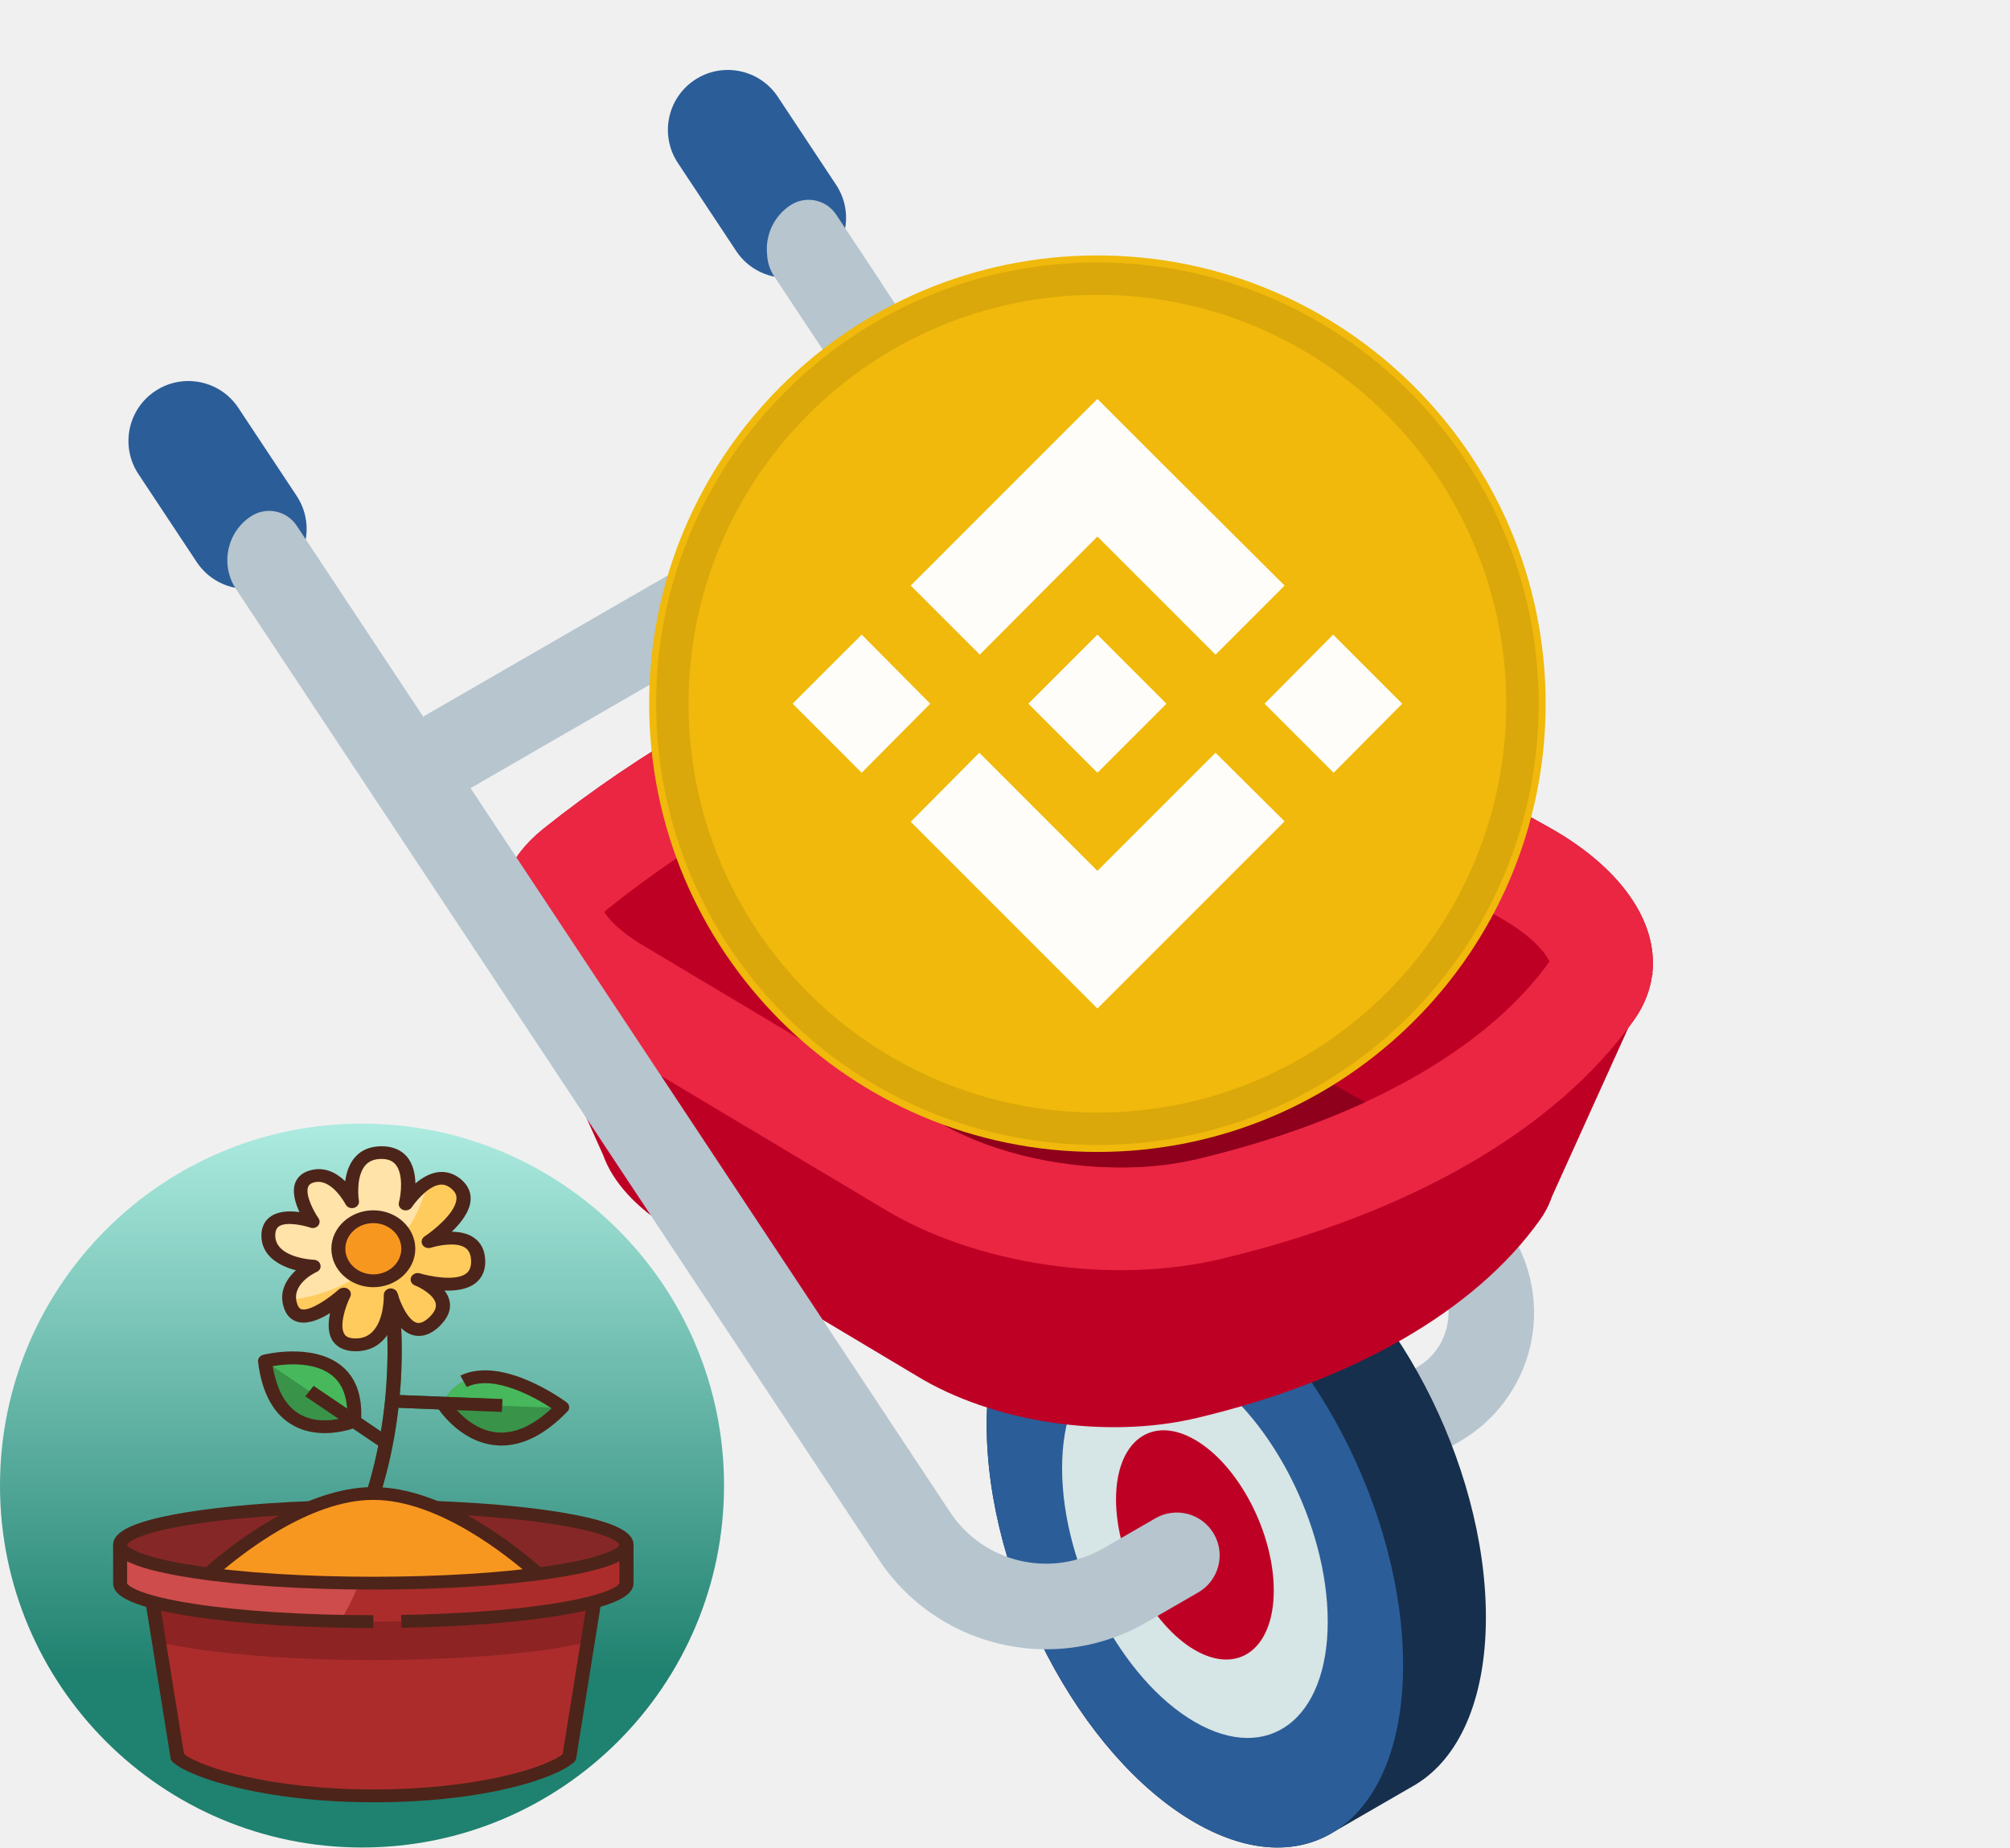
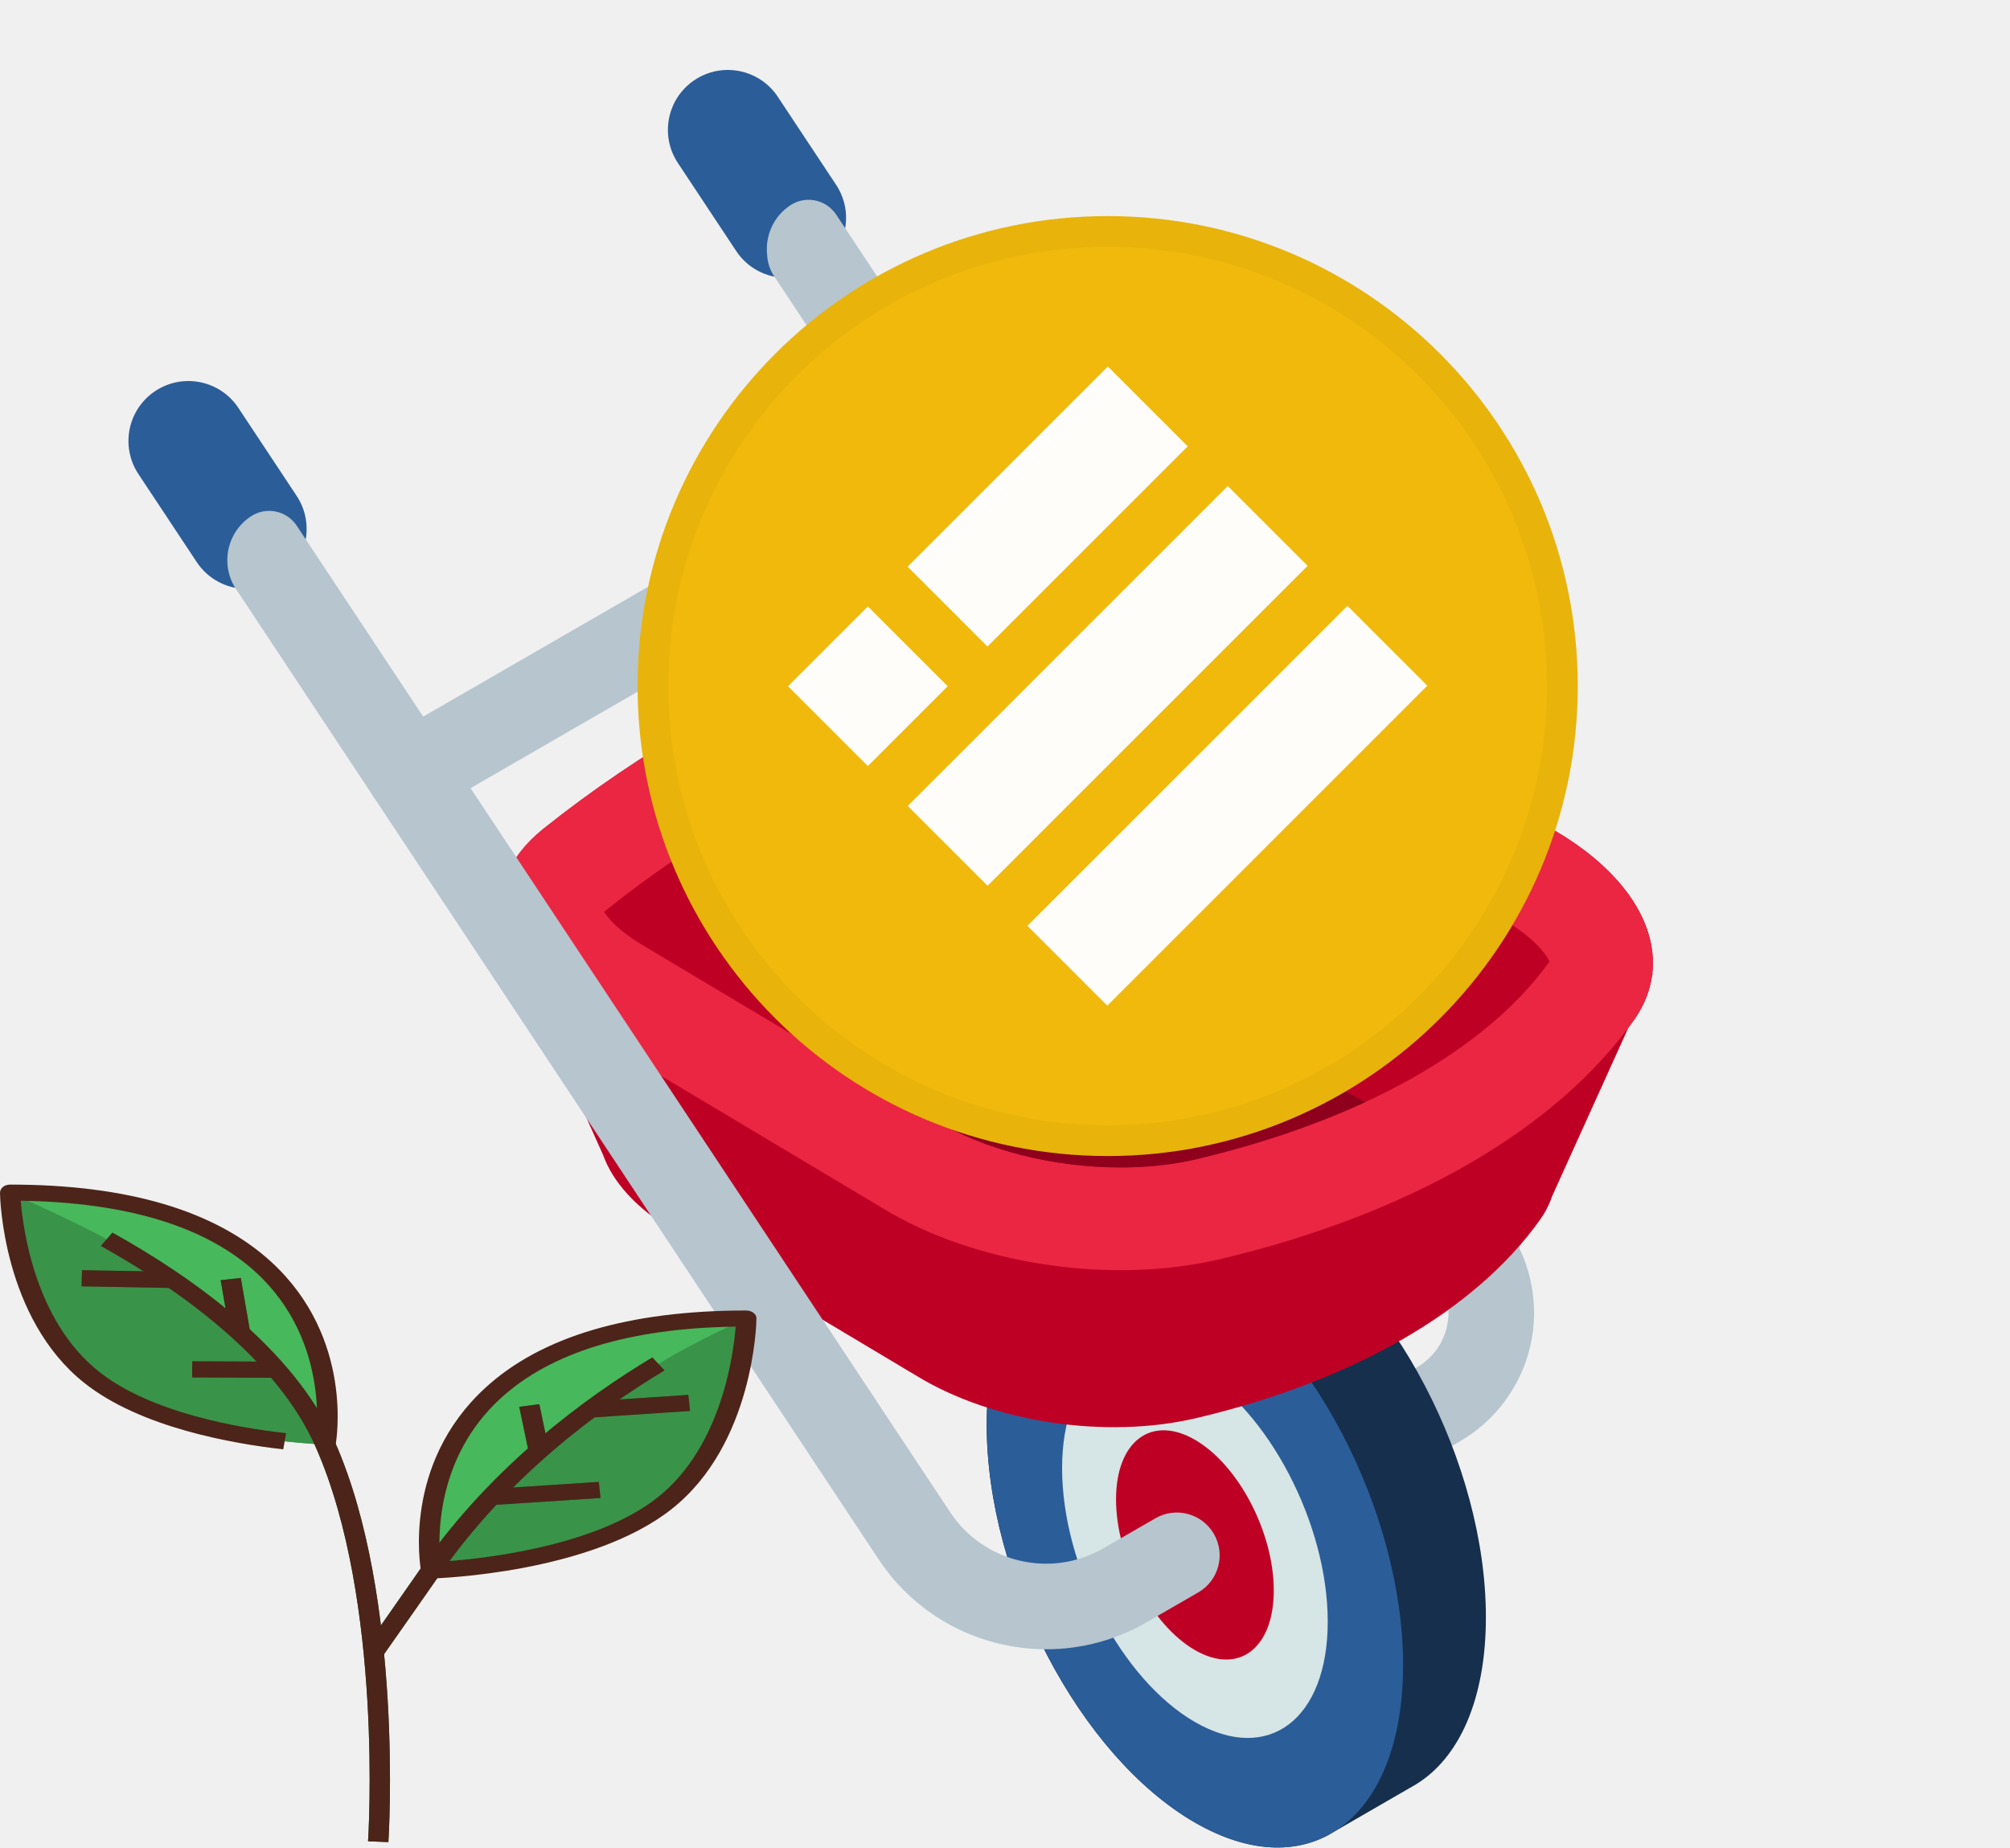
<svg xmlns="http://www.w3.org/2000/svg" width="186" height="171" viewBox="0 0 186 171" fill="none">
  <g clip-path="url(#clip0)">
-     <g clip-path="url(#clip1)">
-       <path d="M72.752 25.716C70.953 25.716 69.19 24.843 68.124 23.232L62.729 15.085C61.037 12.531 61.736 9.089 64.29 7.397C66.844 5.706 70.285 6.405 71.976 8.959L77.37 17.105C79.061 19.659 78.364 23.101 75.81 24.793C74.868 25.417 73.803 25.716 72.752 25.716Z" fill="#2B5D99" />
-       <path d="M139.67 113.896L81.588 26.243L81.598 26.237L77.379 19.865C76.444 18.454 74.542 18.068 73.132 19.003C71.568 20.038 70.802 21.823 70.986 23.569C71.019 24.26 71.227 24.95 71.637 25.569L133.068 118.274C133.967 119.63 134.257 121.249 133.884 122.833C133.511 124.417 132.531 125.738 131.122 126.551L110.27 138.594C108.375 139.687 107.726 142.111 108.819 144.006C109.553 145.277 110.885 145.987 112.254 145.987C112.925 145.987 113.607 145.816 114.23 145.456L135.083 133.413C138.356 131.523 140.731 128.328 141.595 124.647C142.461 120.966 141.76 117.048 139.67 113.896V113.896Z" fill="#B6C5CE" />
-       <path d="M22.833 54.508C21.035 54.508 19.272 53.636 18.204 52.024L12.809 43.878C11.118 41.323 11.818 37.882 14.37 36.19C16.925 34.499 20.366 35.198 22.056 37.751L27.451 45.897C29.143 48.452 28.444 51.894 25.89 53.586C24.948 54.21 23.885 54.508 22.833 54.508Z" fill="#2B5D99" />
-       <path d="M137.501 149.686C137.501 135.496 128.875 119.009 118.235 112.865C113.234 109.977 108.679 109.888 105.254 112.077V112.075L97.673 116.456L97.676 116.458C93.765 118.901 91.306 124.29 91.306 131.867C91.306 146.057 99.931 162.542 110.571 168.688C115.245 171.385 119.528 171.64 122.863 169.876L122.862 169.878L131.07 165.133H131.063C135.013 162.708 137.501 157.304 137.501 149.686V149.686Z" fill="#162F4D" />
-       <path d="M129.838 154.12C129.838 168.31 121.213 174.832 110.572 168.688C99.932 162.542 91.306 146.057 91.306 131.867C91.306 117.676 99.932 111.153 110.572 117.299C121.213 123.443 129.838 139.928 129.838 154.12Z" fill="#2B5D99" />
-       <path d="M122.865 150.09C122.865 159.144 117.362 163.305 110.574 159.385C103.785 155.465 98.283 144.947 98.283 135.895C98.283 126.842 103.786 122.681 110.574 126.601C117.362 130.521 122.865 141.037 122.865 150.09V150.09Z" fill="#D6E5E5" />
-       <path d="M117.871 147.208C117.871 152.583 114.605 155.055 110.574 152.726C106.543 150.399 103.275 144.154 103.275 138.778C103.275 133.402 106.543 130.932 110.574 133.259C114.605 135.587 117.871 141.832 117.871 147.208V147.208Z" fill="#BF0025" />
-       <path d="M152.958 90.093L152.899 90.09C153.445 85.274 149.902 80.146 143.023 76.399L114.726 60.601C105.172 55.399 91.449 54.418 82.199 58.275C69.909 63.403 59.172 69.604 50.293 76.702C47.015 79.322 45.759 82.565 46.39 85.84H46.389L46.39 85.841C46.667 87.28 47.31 88.725 48.305 90.125L55.821 106.932C56.692 109.36 58.805 111.755 62.085 113.764L84.801 127.333C91.867 131.66 102.352 133.239 110.76 131.242C125.294 127.787 136.523 121.303 142.504 112.909C142.924 112.32 143.25 111.714 143.49 111.096L143.493 111.089C143.532 110.986 143.567 110.882 143.602 110.779L150.687 95.116C150.851 94.897 151.015 94.677 151.173 94.456C152.125 93.122 152.682 91.713 152.876 90.273L152.958 90.093Z" fill="#BF0025" />
-       <path d="M50.293 76.702C43.612 82.043 45.311 89.967 54.32 95.484L81.677 111.826C90.188 117.039 102.815 118.939 112.941 116.534C130.446 112.374 143.971 104.564 151.173 94.455C155.34 88.608 152.047 81.315 143.023 76.399L114.724 60.601C105.172 55.399 91.448 54.418 82.199 58.275C69.909 63.403 59.172 69.604 50.293 76.702V76.702Z" fill="#EA2642" />
-       <path d="M95.215 65.438C100.606 65.438 106.043 66.712 110.142 68.932L138.39 84.704L138.478 84.752C141.86 86.593 143.094 88.335 143.388 88.998C137.523 97.181 125.935 103.673 110.747 107.282C108.586 107.795 106.215 108.055 103.699 108.055C97.456 108.055 91.08 106.433 86.643 103.716L86.598 103.688L86.553 103.662L59.246 87.35C57.251 86.122 56.287 85.014 55.909 84.41C55.992 84.33 56.099 84.236 56.23 84.13C64.416 77.584 74.385 71.839 85.86 67.053C88.358 66.011 91.679 65.438 95.215 65.438V65.438Z" fill="#BF0025" />
-       <path d="M86.598 103.689L86.643 103.716C91.079 106.433 97.455 108.055 103.699 108.055C106.215 108.055 108.585 107.795 110.746 107.282C116.494 105.916 121.724 104.137 126.326 102.01L110.141 92.975C106.043 90.753 100.605 89.48 95.214 89.48C91.679 89.48 88.357 90.054 85.86 91.094C81.869 92.76 78.066 94.543 74.45 96.433L86.553 103.662L86.598 103.689Z" fill="#8F001C" />
-       <path d="M112.332 141.978C111.238 140.082 108.816 139.433 106.921 140.527L102.102 143.31C97.248 146.114 91.022 144.646 87.928 139.974L31.677 55.029L27.458 48.658C26.523 47.247 24.622 46.86 23.212 47.795C20.974 49.277 20.362 52.293 21.844 54.53L25.073 59.405L81.323 144.35C84.872 149.71 90.78 152.652 96.819 152.652C99.971 152.652 103.159 151.85 106.063 150.173L110.883 147.39C112.777 146.296 113.427 143.872 112.332 141.978V141.978Z" fill="#B6C5CE" />
-       <path d="M37.918 75.586C36.549 75.586 35.218 74.876 34.485 73.604C33.391 71.71 34.039 69.286 35.934 68.192L85.832 39.377C87.727 38.282 90.151 38.932 91.244 40.826C92.338 42.722 91.689 45.146 89.794 46.239L39.896 75.055C39.272 75.415 38.591 75.586 37.918 75.586Z" fill="#B6C5CE" />
-       <path d="M101.551 106.62C124.459 106.62 143.03 88.045 143.03 65.131C143.03 42.218 124.459 23.642 101.551 23.642C78.643 23.642 60.072 42.218 60.072 65.131C60.072 88.045 78.643 106.62 101.551 106.62Z" fill="#F0B90B" />
-       <path d="M86.084 65.131L79.737 71.524L73.347 65.131L79.737 58.739L86.084 65.131ZM101.552 49.659L112.483 60.592L118.873 54.2L107.944 43.311L101.552 36.919L84.276 54.198L90.666 60.59L101.552 49.659ZM123.367 58.739L117.021 65.131L123.412 71.524L129.758 65.131L123.367 58.739ZM101.552 80.604L90.623 69.671L84.277 76.063L101.552 93.344L118.872 76.02L112.481 69.672L101.552 80.604ZM101.552 71.524L107.943 65.131L101.552 58.739L95.162 65.131L101.552 71.524V71.524Z" fill="#FFFDFA" />
+     <path d="M72.752 25.716C70.953 25.716 69.19 24.843 68.124 23.232L62.729 15.085C61.037 12.531 61.736 9.089 64.29 7.397C66.844 5.706 70.285 6.405 71.976 8.959L77.37 17.105C79.061 19.659 78.364 23.101 75.81 24.793C74.868 25.417 73.803 25.716 72.752 25.716Z" fill="#2B5D99" />
+     <path d="M139.67 113.896L81.588 26.243L81.598 26.237L77.379 19.865C76.444 18.454 74.542 18.068 73.132 19.003C71.568 20.038 70.802 21.823 70.986 23.57C71.019 24.26 71.227 24.95 71.637 25.569L133.068 118.274C133.967 119.63 134.257 121.249 133.884 122.833C133.511 124.417 132.531 125.738 131.122 126.551L110.27 138.594C108.375 139.687 107.726 142.111 108.819 144.006C109.553 145.277 110.885 145.987 112.254 145.987C112.925 145.987 113.607 145.816 114.23 145.456L135.083 133.413C138.356 131.523 140.731 128.328 141.595 124.647C142.461 120.966 141.76 117.048 139.67 113.896Z" fill="#B6C5CE" />
+     <path d="M22.833 54.508C21.035 54.508 19.272 53.636 18.204 52.024L12.809 43.878C11.118 41.323 11.818 37.882 14.37 36.19C16.925 34.499 20.366 35.198 22.056 37.751L27.451 45.897C29.143 48.452 28.444 51.894 25.89 53.586C24.948 54.21 23.885 54.508 22.833 54.508Z" fill="#2B5D99" />
+     <path d="M137.501 149.686C137.501 135.496 128.875 119.009 118.235 112.865C113.234 109.977 108.679 109.888 105.254 112.077V112.075L97.673 116.456L97.676 116.458C93.765 118.901 91.306 124.29 91.306 131.867C91.306 146.057 99.931 162.542 110.571 168.688C115.245 171.385 119.528 171.64 122.863 169.876L122.862 169.878L131.07 165.133H131.063C135.013 162.708 137.501 157.304 137.501 149.686Z" fill="#162F4D" />
+     <path d="M129.838 154.12C129.838 168.31 121.213 174.832 110.572 168.688C99.932 162.542 91.306 146.057 91.306 131.867C91.306 117.676 99.932 111.153 110.572 117.299C121.213 123.443 129.838 139.928 129.838 154.12Z" fill="#2B5D99" />
+     <path d="M122.865 150.09C122.865 159.144 117.362 163.305 110.574 159.385C103.785 155.465 98.283 144.947 98.283 135.895C98.283 126.842 103.786 122.681 110.574 126.601C117.362 130.521 122.865 141.037 122.865 150.09Z" fill="#D6E5E5" />
+     <path d="M117.871 147.208C117.871 152.583 114.605 155.055 110.574 152.726C106.543 150.399 103.275 144.154 103.275 138.778C103.275 133.402 106.543 130.932 110.574 133.259C114.605 135.587 117.871 141.832 117.871 147.208Z" fill="#BF0025" />
+     <path d="M152.958 90.093L152.899 90.09C153.445 85.274 149.902 80.146 143.023 76.399L114.726 60.601C105.172 55.399 91.449 54.418 82.199 58.275C69.909 63.403 59.172 69.604 50.293 76.702C47.015 79.322 45.759 82.565 46.39 85.84H46.389L46.39 85.841C46.667 87.28 47.31 88.725 48.305 90.125L55.821 106.932C56.692 109.36 58.805 111.755 62.085 113.764L84.801 127.333C91.867 131.66 102.352 133.239 110.76 131.242C125.294 127.787 136.523 121.303 142.504 112.909C142.924 112.32 143.25 111.714 143.49 111.096L143.493 111.089C143.532 110.986 143.567 110.882 143.602 110.779L150.687 95.116C150.851 94.897 151.015 94.677 151.173 94.456C152.125 93.122 152.682 91.713 152.876 90.273L152.958 90.093Z" fill="#BF0025" />
+     <path d="M50.293 76.702C43.612 82.043 45.311 89.967 54.32 95.484L81.677 111.826C90.188 117.039 102.815 118.939 112.941 116.534C130.446 112.374 143.971 104.564 151.173 94.455C155.34 88.608 152.047 81.315 143.023 76.399L114.724 60.601C105.172 55.399 91.448 54.418 82.199 58.275C69.909 63.403 59.172 69.604 50.293 76.702Z" fill="#EA2642" />
+     <path d="M95.215 65.438C100.606 65.438 106.043 66.712 110.142 68.932L138.39 84.704L138.478 84.752C141.86 86.593 143.094 88.335 143.388 88.998C137.523 97.181 125.935 103.673 110.747 107.282C108.586 107.795 106.215 108.055 103.699 108.055C97.456 108.055 91.08 106.433 86.643 103.716L86.598 103.688L86.553 103.662L59.246 87.35C57.251 86.122 56.287 85.014 55.909 84.41C55.992 84.33 56.099 84.236 56.23 84.13C64.416 77.584 74.385 71.839 85.86 67.053C88.358 66.011 91.679 65.438 95.215 65.438Z" fill="#BF0025" />
+     <path d="M86.598 103.689L86.643 103.716C91.079 106.433 97.455 108.055 103.699 108.055C106.215 108.055 108.585 107.795 110.746 107.282C116.494 105.916 121.724 104.137 126.326 102.01L110.141 92.975C106.043 90.753 100.605 89.48 95.214 89.48C91.679 89.48 88.357 90.054 85.86 91.094C81.869 92.76 78.066 94.543 74.45 96.433L86.553 103.662L86.598 103.689Z" fill="#8F001C" />
+     <path d="M112.332 141.978C111.238 140.082 108.816 139.433 106.921 140.527L102.102 143.31C97.248 146.114 91.022 144.646 87.928 139.974L31.677 55.029L27.458 48.658C26.523 47.247 24.622 46.86 23.212 47.795C20.974 49.277 20.362 52.293 21.844 54.53L25.073 59.405L81.323 144.35C84.872 149.71 90.78 152.652 96.819 152.652C99.971 152.652 103.159 151.85 106.063 150.173L110.883 147.39C112.777 146.296 113.427 143.872 112.332 141.978Z" fill="#B6C5CE" />
+     <path d="M37.918 75.586C36.549 75.586 35.218 74.876 34.485 73.604C33.391 71.71 34.039 69.286 35.934 68.192L85.832 39.377C87.727 38.282 90.151 38.932 91.244 40.826C92.338 42.722 91.689 45.146 89.794 46.239L39.896 75.055C39.272 75.415 38.591 75.586 37.918 75.586Z" fill="#B6C5CE" />
+     <g style="mix-blend-mode:multiply" opacity="0.1">
      <g style="mix-blend-mode:multiply" opacity="0.1">
-         <path d="M101.551 104.474C123.274 104.474 140.884 86.86 140.884 65.131C140.884 43.403 123.274 25.788 101.551 25.788C79.828 25.788 62.218 43.403 62.218 65.131C62.218 86.86 79.828 104.474 101.551 104.474Z" stroke="#191326" stroke-width="3" />
+         <g style="mix-blend-mode:multiply" opacity="0.1">
+           <path d="M101.551 104.474C123.274 104.474 140.884 86.86 140.884 65.131C140.884 43.403 123.274 25.788 101.551 25.788C79.828 25.788 62.218 43.403 62.218 65.131C62.218 86.86 79.828 104.474 101.551 104.474Z" stroke="#191326" stroke-width="3" />
+         </g>
      </g>
    </g>
-     <path d="M33.5 171C52.002 171 67 156.002 67 137.5C67 118.998 52.002 104 33.5 104C14.998 104 0 118.998 0 137.5C0 156.002 14.998 171 33.5 171Z" fill="url(#paint0_linear)" />
-     <path d="M24.515 125.982C24.515 125.982 33.33 123.776 32.761 131.555C32.761 131.555 25.563 134.52 24.515 125.982Z" fill="#399349" />
-     <path d="M52.023 130.286C52.023 130.286 43.868 124.203 40.955 129.859C40.942 129.859 45.356 137.105 52.023 130.286Z" fill="#399349" />
-     <path d="M24.515 125.982L32.761 131.555C33.33 123.764 24.515 125.982 24.515 125.982Z" fill="#47B85B" />
-     <path d="M51.984 130.322C51.997 130.31 52.01 130.298 52.023 130.286C52.023 130.286 43.868 124.203 40.955 129.859C40.955 129.859 40.968 129.871 40.981 129.907L51.984 130.322Z" fill="#47B85B" />
-     <path d="M29.024 128.283L36.081 133.059L35.312 134.013L28.256 129.236L29.024 128.283Z" fill="#2B6E37" />
-     <path d="M36.157 129.089L46.49 129.496L46.434 130.681L36.102 130.274L36.157 129.089Z" fill="#2B6E37" />
-     <path d="M34.987 138.967L33.744 138.635L33.925 138.066C36.916 128.508 35.556 120.016 35.544 119.933L35.44 119.352L36.721 119.174L36.825 119.755C36.89 120.111 38.249 128.579 35.181 138.386L34.987 138.967Z" fill="#2B6E37" />
-     <path d="M55.26 146.533H13.835L16.424 162.662C17.848 163.966 24.541 166.22 34.547 166.22C44.554 166.22 51.117 164.085 52.671 162.662L55.26 146.533Z" fill="#AC2C2C" />
-     <path d="M14.715 151.989C18.858 152.985 26.198 153.649 34.547 153.649C42.897 153.649 50.237 152.985 54.379 151.989L55.26 146.533H13.835L14.715 151.989Z" fill="#8D2323" />
-     <path d="M34.547 139.418C21.602 139.418 11.116 141.007 11.116 142.976V146.533C11.116 148.502 21.602 150.091 34.547 150.091C47.492 150.091 57.978 148.502 57.978 146.533V142.976C57.978 141.007 47.492 139.418 34.547 139.418Z" fill="#AC2C2C" />
-     <path fill-rule="evenodd" clip-rule="evenodd" d="M34.547 139.418C21.602 139.418 11.116 141.007 11.116 142.976V146.533C11.116 148.336 19.984 149.83 31.466 150.056C33.421 146.925 34.547 143.296 34.547 139.418Z" fill="#CE4C4C" />
-     <path d="M34.547 146.533C47.488 146.533 57.978 144.941 57.978 142.976C57.978 141.011 47.488 139.418 34.547 139.418C21.607 139.418 11.116 141.011 11.116 142.976C11.116 144.941 21.607 146.533 34.547 146.533Z" fill="#862727" />
-     <path d="M24.838 114.371C24.838 117.075 29.032 117.218 29.032 117.218C29.032 117.218 26.003 118.57 26.935 120.989C27.867 123.408 31.828 119.779 31.828 119.779C31.828 119.779 29.498 124.475 32.916 124.475C36.333 124.475 36.178 119.85 36.178 119.85C36.178 119.85 37.537 124.796 40.139 122.412C42.741 120.028 38.663 118.427 38.663 118.427C38.663 118.427 44.256 120.135 44.256 116.791C44.256 113.446 39.673 114.941 39.673 114.941C39.673 114.941 44.566 111.739 42.314 109.675C40.062 107.612 37.576 111.454 37.576 111.454C37.576 111.454 38.819 106.687 35.324 106.687C31.828 106.687 32.605 111.241 32.605 111.241C32.605 111.241 31.052 108.205 28.799 108.916C26.547 109.628 28.954 113.091 28.954 113.091C28.954 113.091 24.838 111.668 24.838 114.371V114.371Z" fill="#FFE3A8" />
-     <path d="M49.797 145.68C45.706 146.213 40.373 146.533 34.547 146.533C28.722 146.533 23.389 146.213 19.298 145.68C20.942 144.221 24.579 141.244 28.735 139.536C30.625 138.754 32.606 138.244 34.56 138.244C36.515 138.244 38.496 138.766 40.386 139.536C44.515 141.244 48.166 144.221 49.797 145.68Z" fill="#F89720" />
-     <path d="M39.674 114.941C39.674 114.941 44.567 111.739 42.315 109.675C41.37 108.809 40.373 108.987 39.544 109.485C38.263 115.178 33.137 119.578 26.768 120.337C26.794 120.55 26.845 120.764 26.936 121.001C27.868 123.42 31.829 119.791 31.829 119.791C31.829 119.791 29.499 124.487 32.917 124.487C36.334 124.487 36.179 119.862 36.179 119.862C36.179 119.862 37.538 124.807 40.14 122.424C42.742 120.04 38.664 118.439 38.664 118.439C38.664 118.439 44.257 120.135 44.257 116.791C44.257 113.446 39.674 114.941 39.674 114.941V114.941Z" fill="#FFCB5C" />
-     <path d="M34.547 118.546C36.334 118.546 37.783 117.218 37.783 115.581C37.783 113.944 36.334 112.616 34.547 112.616C32.76 112.616 31.311 113.944 31.311 115.581C31.311 117.218 32.76 118.546 34.547 118.546Z" fill="#F89720" />
-     <path d="M34.547 119.139C32.411 119.139 30.663 117.538 30.663 115.581C30.663 113.624 32.411 112.023 34.547 112.023C36.683 112.023 38.43 113.624 38.43 115.581C38.43 117.538 36.683 119.139 34.547 119.139ZM34.547 113.209C33.123 113.209 31.958 114.277 31.958 115.581C31.958 116.886 33.123 117.953 34.547 117.953C35.971 117.953 37.136 116.886 37.136 115.581C37.136 114.277 35.971 113.209 34.547 113.209Z" fill="#4D2419" />
-     <path d="M32.916 125.068C31.712 125.068 31.116 124.57 30.818 124.155C30.314 123.432 30.352 122.424 30.547 121.534C29.653 122.092 28.566 122.566 27.66 122.376C27.22 122.281 26.637 122.009 26.326 121.19C25.731 119.649 26.469 118.404 27.388 117.573C25.847 117.182 24.19 116.245 24.19 114.371C24.19 113.34 24.695 112.806 25.122 112.545C25.86 112.071 26.883 112.071 27.712 112.189C27.336 111.371 27 110.316 27.323 109.474C27.53 108.94 27.97 108.549 28.592 108.359C30.003 107.908 31.142 108.56 31.945 109.331C32.048 108.549 32.307 107.695 32.903 107.054C33.485 106.414 34.301 106.094 35.323 106.094C36.307 106.094 37.11 106.426 37.641 107.042C38.236 107.73 38.417 108.679 38.443 109.533C39.026 109.035 39.764 108.584 40.566 108.489C41.123 108.43 41.951 108.501 42.767 109.248C43.336 109.77 43.608 110.422 43.544 111.122C43.453 112.177 42.637 113.209 41.809 114.004C42.495 114.016 43.207 114.134 43.789 114.514C44.527 114.988 44.903 115.759 44.903 116.779C44.903 117.929 44.333 118.558 43.841 118.878C43.103 119.364 42.094 119.483 41.136 119.447C41.356 119.732 41.524 120.064 41.602 120.42C41.77 121.238 41.434 122.044 40.592 122.827C39.634 123.705 38.793 123.728 38.249 123.586C37.498 123.396 36.928 122.803 36.501 122.139C36.281 122.851 35.932 123.586 35.349 124.143C34.702 124.76 33.886 125.068 32.916 125.068V125.068ZM31.828 119.186C31.958 119.186 32.087 119.222 32.191 119.293C32.45 119.459 32.54 119.767 32.411 120.028C31.932 120.989 31.375 122.78 31.893 123.515C31.958 123.61 32.152 123.882 32.903 123.882C33.511 123.882 34.003 123.705 34.404 123.325C35.582 122.222 35.517 119.886 35.517 119.862C35.505 119.566 35.751 119.305 36.074 119.257C36.398 119.222 36.709 119.412 36.786 119.696C37.071 120.716 37.809 122.246 38.586 122.436C38.883 122.507 39.246 122.353 39.66 121.985C40.178 121.511 40.411 121.048 40.32 120.645C40.152 119.827 38.831 119.139 38.391 118.973C38.068 118.842 37.912 118.51 38.042 118.214C38.171 117.917 38.521 117.763 38.857 117.858C39.673 118.107 42.042 118.605 43.078 117.917C43.427 117.68 43.595 117.312 43.595 116.779C43.595 116.15 43.414 115.723 43.026 115.474C42.171 114.917 40.424 115.308 39.88 115.486C39.569 115.581 39.233 115.462 39.09 115.202C38.935 114.941 39.026 114.62 39.285 114.443C40.061 113.933 42.12 112.308 42.236 111.015C42.275 110.66 42.145 110.351 41.835 110.078C41.472 109.746 41.097 109.604 40.709 109.651C39.608 109.782 38.443 111.241 38.106 111.739C37.938 111.988 37.602 112.094 37.304 111.988C37.006 111.881 36.838 111.585 36.916 111.3C37.097 110.624 37.369 108.667 36.592 107.766C36.307 107.434 35.88 107.268 35.297 107.268C34.663 107.268 34.197 107.446 33.848 107.813C33.019 108.703 33.11 110.517 33.213 111.134C33.265 111.43 33.071 111.703 32.76 111.798C32.45 111.881 32.126 111.751 31.983 111.478C31.971 111.454 30.65 108.928 28.98 109.462C28.657 109.568 28.566 109.723 28.514 109.853C28.229 110.6 29.032 112.13 29.472 112.759C29.627 112.972 29.602 113.257 29.433 113.446C29.252 113.648 28.967 113.719 28.708 113.624C28.191 113.446 26.547 113.043 25.834 113.494C25.744 113.553 25.472 113.731 25.472 114.348C25.472 116.447 29.006 116.601 29.045 116.601C29.343 116.613 29.589 116.803 29.653 117.075C29.718 117.348 29.576 117.609 29.304 117.728C29.2 117.775 26.805 118.878 27.53 120.763C27.673 121.131 27.854 121.167 27.932 121.19C28.708 121.356 30.43 120.182 31.362 119.34C31.491 119.246 31.66 119.186 31.828 119.186V119.186Z" fill="#4D2419" />
-     <path d="M30.055 132.646C29.161 132.646 28.177 132.492 27.245 131.994C25.381 131.022 24.242 129.017 23.88 126.041C23.841 125.756 24.048 125.483 24.346 125.4C24.527 125.353 28.799 124.309 31.453 126.302C32.928 127.405 33.576 129.184 33.407 131.591C33.394 131.804 33.239 132.006 33.032 132.089C32.941 132.125 31.66 132.646 30.055 132.646V132.646ZM25.239 126.444C25.614 128.721 26.495 130.251 27.88 130.974C29.472 131.804 31.362 131.377 32.126 131.14C32.191 129.338 31.686 128.021 30.624 127.227C28.98 125.993 26.365 126.254 25.239 126.444Z" fill="#4D2419" />
-     <path d="M46.391 133.797C46.184 133.797 45.99 133.785 45.796 133.761C42.417 133.417 40.462 130.263 40.385 130.132L41.511 129.551C41.524 129.575 43.233 132.302 45.938 132.575C47.569 132.741 49.291 131.994 51.052 130.346C49.615 129.409 45.731 127.156 43.194 128.377L42.598 127.322C46.508 125.436 52.191 129.622 52.437 129.8C52.579 129.907 52.657 130.049 52.67 130.215C52.683 130.381 52.631 130.535 52.502 130.654C50.469 132.753 48.424 133.797 46.391 133.797V133.797Z" fill="#4D2419" />
-     <path d="M29.024 128.283L36.081 133.059L35.312 134.013L28.256 129.236L29.024 128.283Z" fill="#4D2419" />
-     <path d="M36.157 129.089L46.49 129.496L46.434 130.681L36.102 130.274L36.157 129.089Z" fill="#4D2419" />
-     <path d="M35.169 138.398L33.926 138.066C36.916 128.508 35.557 120.016 35.544 119.933L36.825 119.755C36.877 120.111 38.236 128.579 35.169 138.398Z" fill="#4D2419" />
-     <path d="M34.547 147.126C28.256 147.126 22.327 146.759 17.873 146.071C11.232 145.063 10.469 143.83 10.469 142.976H11.763C11.763 143.177 12.838 144.114 18.081 144.909C22.469 145.573 28.32 145.94 34.547 145.94C40.773 145.94 46.612 145.573 51.013 144.909C56.256 144.114 57.331 143.177 57.331 142.976H58.625C58.625 143.83 57.861 145.063 51.22 146.071C46.767 146.759 40.838 147.126 34.547 147.126Z" fill="#4D2419" />
-     <path d="M37.149 150.66L37.123 149.474C42.78 149.38 48.01 148.976 51.829 148.324C56.386 147.553 57.318 146.711 57.318 146.522V142.964C57.318 142.952 57.059 142.157 52.826 141.351C49.68 140.746 45.24 140.307 40.334 140.118L40.385 138.932C45.369 139.121 49.887 139.572 53.097 140.189C56.864 140.912 58.625 141.802 58.625 142.964V146.522C58.625 147.316 57.952 148.502 52.075 149.486C48.178 150.15 42.884 150.566 37.149 150.66V150.66Z" fill="#4D2419" />
-     <path d="M34.547 150.684C28.256 150.684 22.327 150.316 17.873 149.629C11.232 148.621 10.469 147.387 10.469 146.533V142.976C10.469 141.813 12.216 140.924 15.97 140.201C19.168 139.584 23.673 139.133 28.644 138.944L28.696 140.129C23.789 140.319 19.362 140.758 16.229 141.363C12.022 142.181 11.763 142.964 11.763 142.976V146.533C11.763 146.735 12.838 147.672 18.081 148.466C22.469 149.131 28.32 149.498 34.547 149.498V150.684Z" fill="#4D2419" />
-     <path d="M34.547 166.813C24.643 166.813 17.614 164.583 15.97 163.077C15.867 162.982 15.802 162.875 15.789 162.745L13.472 148.36L14.753 148.182L17.032 162.353C18.611 163.575 25.006 165.627 34.547 165.627C43.789 165.627 50.314 163.729 52.061 162.365L54.34 148.194L55.621 148.372L53.317 162.757C53.291 162.887 53.227 162.994 53.136 163.089C51.557 164.524 45.11 166.813 34.547 166.813Z" fill="#4D2419" />
-     <path d="M49.357 146.106C46.897 143.924 40.515 138.825 34.547 138.825C28.579 138.825 22.21 143.913 19.751 146.095L18.845 145.241C21.421 142.952 28.113 137.639 34.547 137.639C40.981 137.639 47.674 142.964 50.25 145.253L49.357 146.106Z" fill="#4D2419" />
+     <g style="mix-blend-mode:multiply" opacity="0.2">
+       <g style="mix-blend-mode:multiply" opacity="0.2">
+         <g style="mix-blend-mode:multiply" opacity="0.2">
+           <g style="mix-blend-mode:multiply" opacity="0.2">
+             <path fill-rule="evenodd" clip-rule="evenodd" d="M101.5 104.163C123.958 104.163 142.163 85.958 142.163 63.5C142.163 41.042 123.958 22.837 101.5 22.837C79.042 22.837 60.837 41.042 60.837 63.5C60.837 85.958 79.042 104.163 101.5 104.163ZM101.5 107C125.524 107 145 87.524 145 63.5C145 39.476 125.524 20 101.5 20C77.476 20 58 39.476 58 63.5C58 87.524 77.476 107 101.5 107Z" fill="#191326" />
+           </g>
+         </g>
+       </g>
+     </g>
+     <path d="M102.5 107C126.524 107 146 87.524 146 63.5C146 39.476 126.524 20 102.5 20C78.476 20 59 39.476 59 63.5C59 87.524 78.476 107 102.5 107Z" fill="#F0B90B" />
+     <path fill-rule="evenodd" clip-rule="evenodd" d="M83.987 52.451L102.518 33.92L109.907 41.309L91.376 59.84L83.987 52.451ZM84 74.595L113.615 44.981L121.004 52.37L91.389 81.984L84 74.595ZM124.69 56.077L95.076 85.691L102.465 93.08L132.079 63.465L124.69 56.076V56.077ZM72.92 63.515L80.309 56.126L87.698 63.515L80.309 70.904L72.92 63.515Z" fill="#FFFDFA" />
+     <g style="mix-blend-mode:multiply" opacity="0.2">
+       <g style="mix-blend-mode:multiply" opacity="0.2">
+         <path d="M102.5 105.582C125.741 105.582 144.582 86.741 144.582 63.5C144.582 40.259 125.741 21.418 102.5 21.418C79.259 21.418 60.418 40.259 60.418 63.5C60.418 86.741 79.259 105.582 102.5 105.582Z" stroke="#191326" stroke-width="2.837" />
+       </g>
+     </g>
+     <path d="M39.891 145.353C39.891 145.353 35.563 122.043 69.057 122.043C69.057 122.043 68.869 133.28 61.53 139.122C54.192 144.964 39.891 145.353 39.891 145.353Z" fill="#47B85B" />
+     <path d="M69.057 122.043C69.057 122.043 68.868 133.295 61.53 139.122C54.191 144.95 39.891 145.353 39.891 145.353C46.232 136.223 54.775 130.008 60.928 126.242C64.541 124.031 69.057 122.043 69.057 122.043Z" fill="#399349" />
+     <path d="M30.107 133.699C30.107 133.699 34.434 110.389 0.941 110.389C0.941 110.389 1.129 121.625 8.468 127.468C15.806 133.31 30.107 133.699 30.107 133.699Z" fill="#47B85B" />
+     <path d="M30.107 133.699C30.107 133.699 15.787 133.295 8.468 127.468C1.129 121.64 0.941 110.389 0.941 110.389C0.941 110.389 7.339 113.273 9.879 114.692C16.973 118.682 26.362 125.212 30.107 133.699Z" fill="#399349" />
+     <path d="M35.94 170.5L34.058 170.425C34.077 170.201 35.488 148.147 29.222 133.952C25.572 125.659 16.389 119.249 9.333 115.32L10.406 114.094C17.688 118.144 27.171 124.793 30.991 133.459C37.388 147.923 35.959 170.276 35.94 170.5Z" fill="#2B6E37" />
+     <path d="M7.59 117.565L16.001 117.718L15.958 119.213L7.547 119.059L7.59 117.565Z" fill="#2B6E37" />
+     <path d="M22.284 118.286L23.142 123.247L21.277 123.45L20.42 118.489L22.284 118.286Z" fill="#2B6E37" />
+     <path d="M17.789 125.999L25.598 126.031L25.588 127.524L17.78 127.494L17.789 125.999Z" fill="#2B6E37" />
+     <path d="M35.413 153.287L33.776 152.554C35.431 150.194 37.2 147.653 39.063 144.979C45.536 135.685 54.211 129.335 60.364 125.644L61.493 126.84C55.49 130.44 47.023 136.641 40.719 145.711C38.856 148.386 37.069 150.926 35.413 153.287Z" fill="#2B6E37" />
+     <path d="M63.695 129.105L63.853 130.594L54.717 131.205L54.559 129.716L63.695 129.105Z" fill="#2B6E37" />
+     <path d="M49.907 129.969L50.78 134.139L48.925 134.384L48.051 130.215L49.907 129.969Z" fill="#2B6E37" />
+     <path d="M55.415 137.16L55.569 138.649L45.514 139.306L45.359 137.816L55.415 137.16Z" fill="#2B6E37" />
+     <path d="M26.211 134.146C21.564 133.624 13.002 132.144 7.79 127.99C0.282 122.014 0 110.867 0 110.404C0 110.21 0.094 110.015 0.263 109.866C0.433 109.716 0.696 109.642 0.941 109.642C11.817 109.642 19.945 112.062 25.12 116.814C32.778 123.866 31.122 133.399 31.047 133.803L29.184 133.579L30.106 133.683L29.184 133.579C29.203 133.489 30.784 124.3 23.69 117.77C19.042 113.512 11.723 111.285 1.919 111.136C2.126 113.721 3.236 122.238 9.126 126.929C13.943 130.77 22.072 132.159 26.475 132.652L26.211 134.146Z" fill="#4D2419" />
+     <path d="M39.891 146.1C39.421 146.1 39.025 145.831 38.969 145.457C38.894 145.054 37.219 135.521 44.896 128.468C50.052 123.717 58.181 121.296 69.057 121.296C69.301 121.296 69.546 121.371 69.734 121.52C69.922 121.67 70.016 121.849 69.998 122.058C69.998 122.536 69.715 133.668 62.189 139.645C54.681 145.622 40.512 146.085 39.91 146.1H39.891ZM68.078 122.79C58.275 122.925 50.974 125.166 46.327 129.424C40.343 134.908 40.531 142.289 40.738 144.546C43.918 144.352 54.907 143.32 60.872 138.584C66.761 133.907 67.871 125.39 68.078 122.79Z" fill="#4D2419" />
+     <path d="M35.94 170.5L34.058 170.425C34.077 170.201 35.488 148.147 29.222 133.952C25.572 125.659 16.389 119.249 9.333 115.32L10.406 114.094C17.688 118.144 27.171 124.793 30.991 133.459C37.388 147.923 35.959 170.276 35.94 170.5Z" fill="#4D2419" />
+     <path d="M7.59 117.565L16.001 117.718L15.958 119.213L7.547 119.059L7.59 117.565Z" fill="#4D2419" />
+     <path d="M22.284 118.286L23.142 123.247L21.277 123.45L20.42 118.489L22.284 118.286Z" fill="#4D2419" />
+     <path d="M17.789 125.999L25.598 126.031L25.588 127.524L17.78 127.494L17.789 125.999Z" fill="#4D2419" />
+     <path d="M35.413 153.287L33.776 152.554C35.431 150.194 37.2 147.653 39.063 144.979C45.536 135.685 54.211 129.335 60.364 125.644L61.493 126.84C55.49 130.44 47.023 136.641 40.719 145.711C38.856 148.386 37.069 150.926 35.413 153.287Z" fill="#4D2419" />
+     <path d="M63.695 129.105L63.853 130.594L54.717 131.205L54.559 129.716L63.695 129.105Z" fill="#4D2419" />
+     <path d="M49.907 129.969L50.78 134.139L48.925 134.384L48.051 130.215L49.907 129.969Z" fill="#4D2419" />
+     <path d="M55.415 137.16L55.569 138.649L45.514 139.306L45.359 137.816L55.415 137.16Z" fill="#4D2419" />
  </g>
-   <defs>
-     <linearGradient id="paint0_linear" x1="33.5" y1="104" x2="33.5" y2="171" gradientUnits="userSpaceOnUse">
-       <stop stop-color="#ADEBE0" />
-       <stop offset="0.762" stop-color="#1F816F" />
-     </linearGradient>
-     <clipPath id="clip0">
-       <rect width="186" height="171" fill="white" />
-     </clipPath>
-     <clipPath id="clip1">
-       <rect width="236" height="196" fill="white" transform="translate(0 -25)" />
-     </clipPath>
-   </defs>
</svg>
